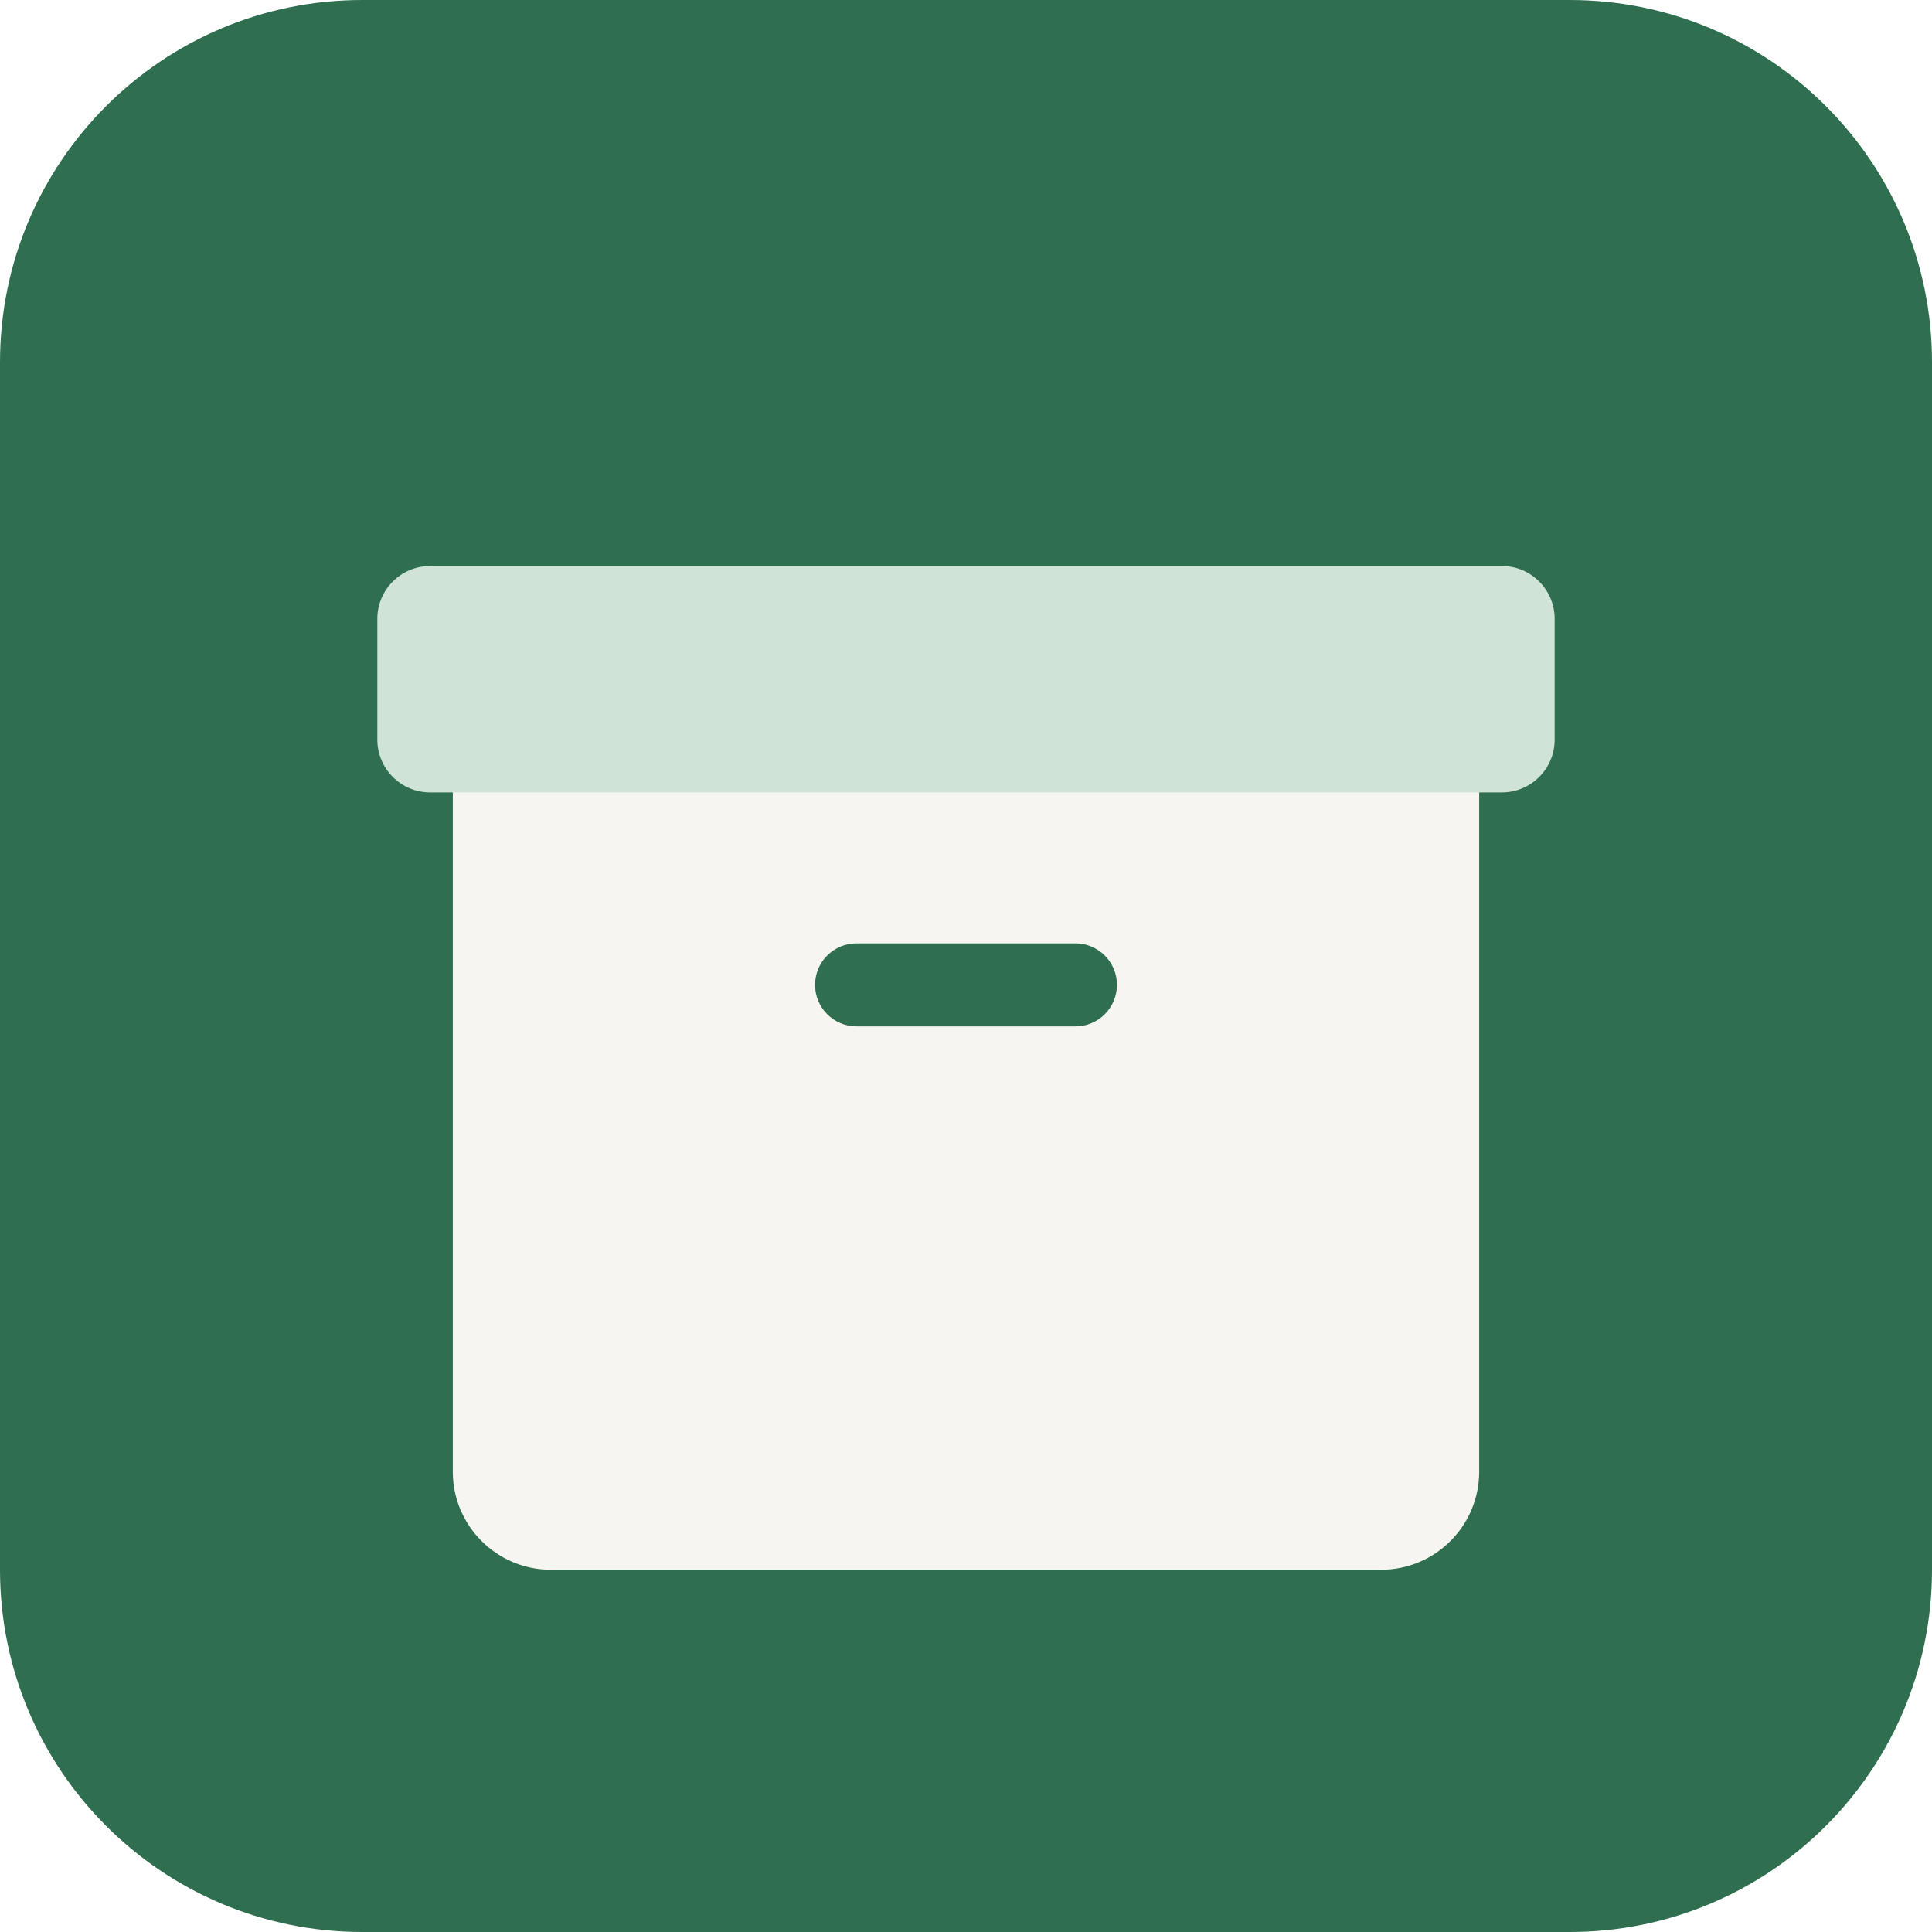
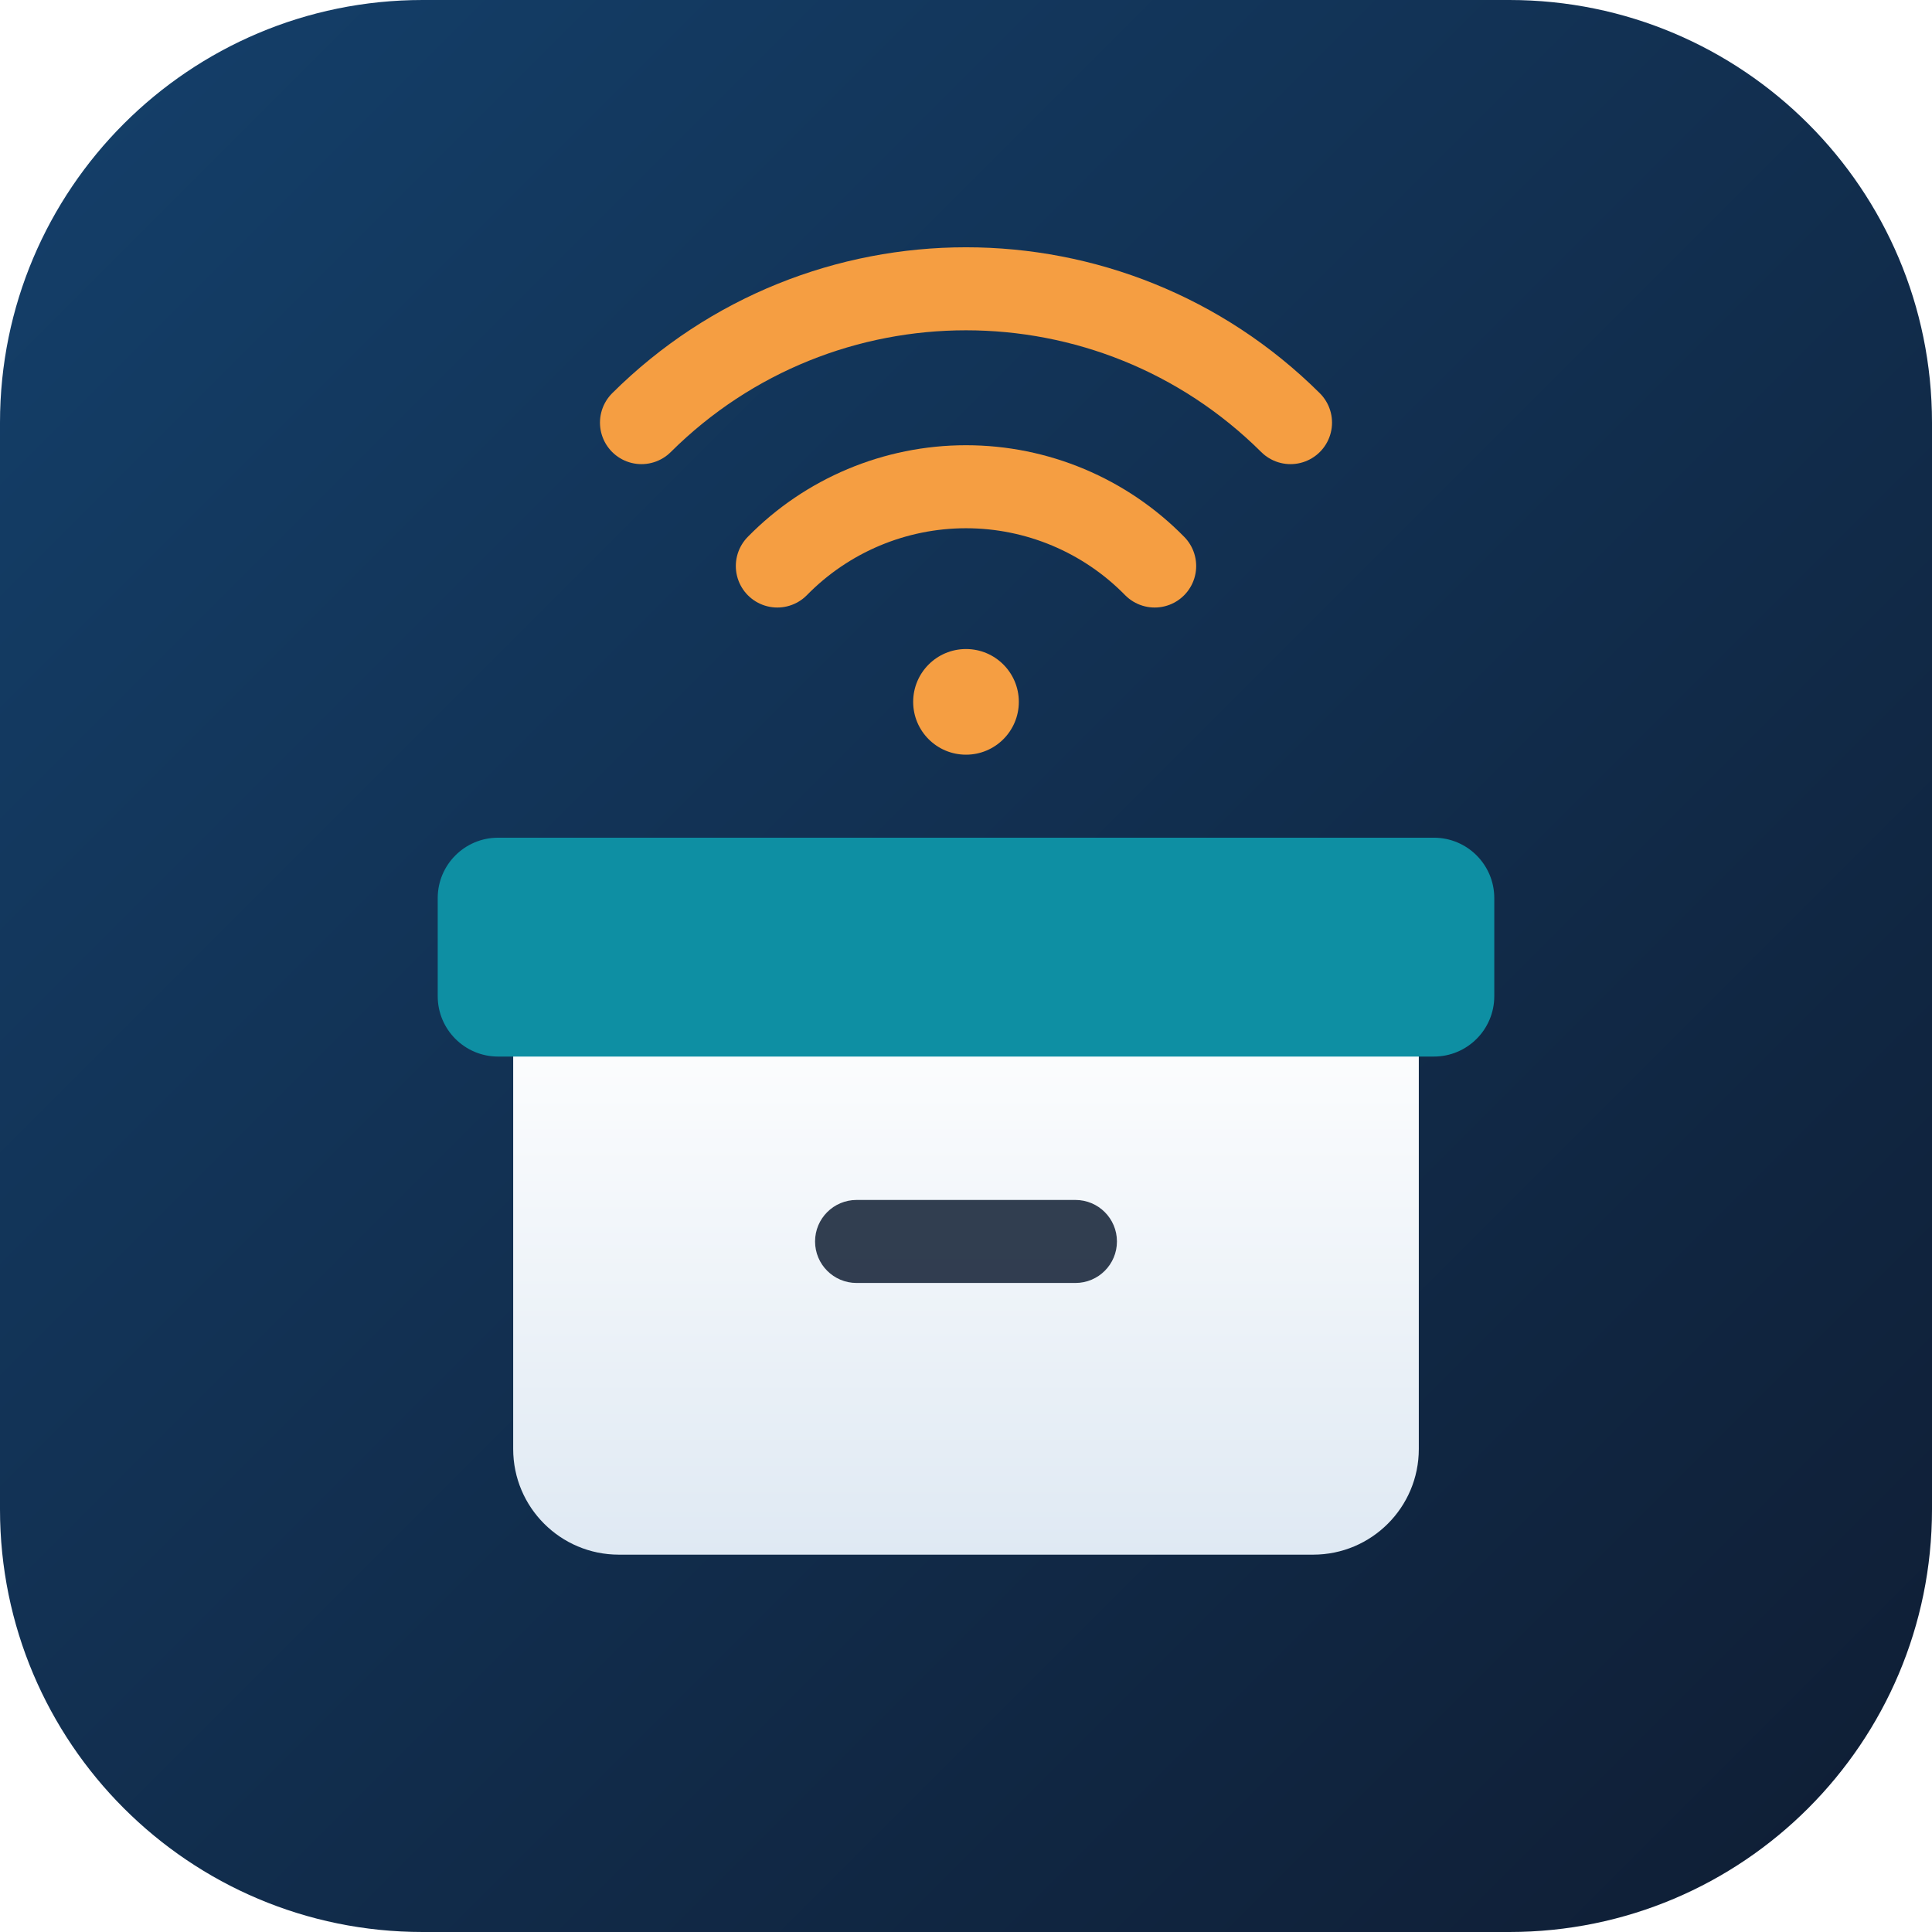
<svg xmlns="http://www.w3.org/2000/svg" viewBox="0 0 512 512">
-   <rect width="512" height="512" rx="96" fill="#2f6f4f" />
-   <path d="M120 200h272v190a26 26 0 0 1-26 26H146a26 26 0 0 1-26-26z" fill="#f6f5f1" />
-   <rect x="100" y="150" width="312" height="60" rx="14" fill="#cfe3d6" />
-   <rect x="216" y="250" width="80" height="22" rx="11" fill="#2f6f4f" />
+   <defs>
+     <linearGradient id="bg" x1="0" y1="0" x2="1" y2="1">
+       <stop offset="0" stop-color="#14406b" />
+       <stop offset="1" stop-color="#0f1d33" />
+     </linearGradient>
+     <linearGradient id="box" x1="0" y1="0" x2="0" y2="1">
+       <stop offset="0" stop-color="#ffffff" />
+       <stop offset="1" stop-color="#dfe9f3" />
+     </linearGradient>
+   </defs>
+   <rect width="512" height="512" rx="112" fill="url(#bg)" />
+   <g fill="none" stroke="#f59e42" stroke-width="22" stroke-linecap="round">
+     <path d="M206 150a70 70 0 0 1 100 0" />
+     <path d="M170 112a122 122 0 0 1 172 0" />
+   </g>
+   <circle cx="256" cy="186" r="14" fill="#f59e42" />
+   <path d="M136 262h240v122a28 28 0 0 1-28 28H164a28 28 0 0 1-28-28z" fill="url(#box)" />
+   <rect x="116" y="222" width="280" height="58" rx="16" fill="#0e8fa3" />
+   <rect x="216" y="318" width="80" height="22" rx="11" fill="#0f1d33" opacity=".85" />
</svg>
